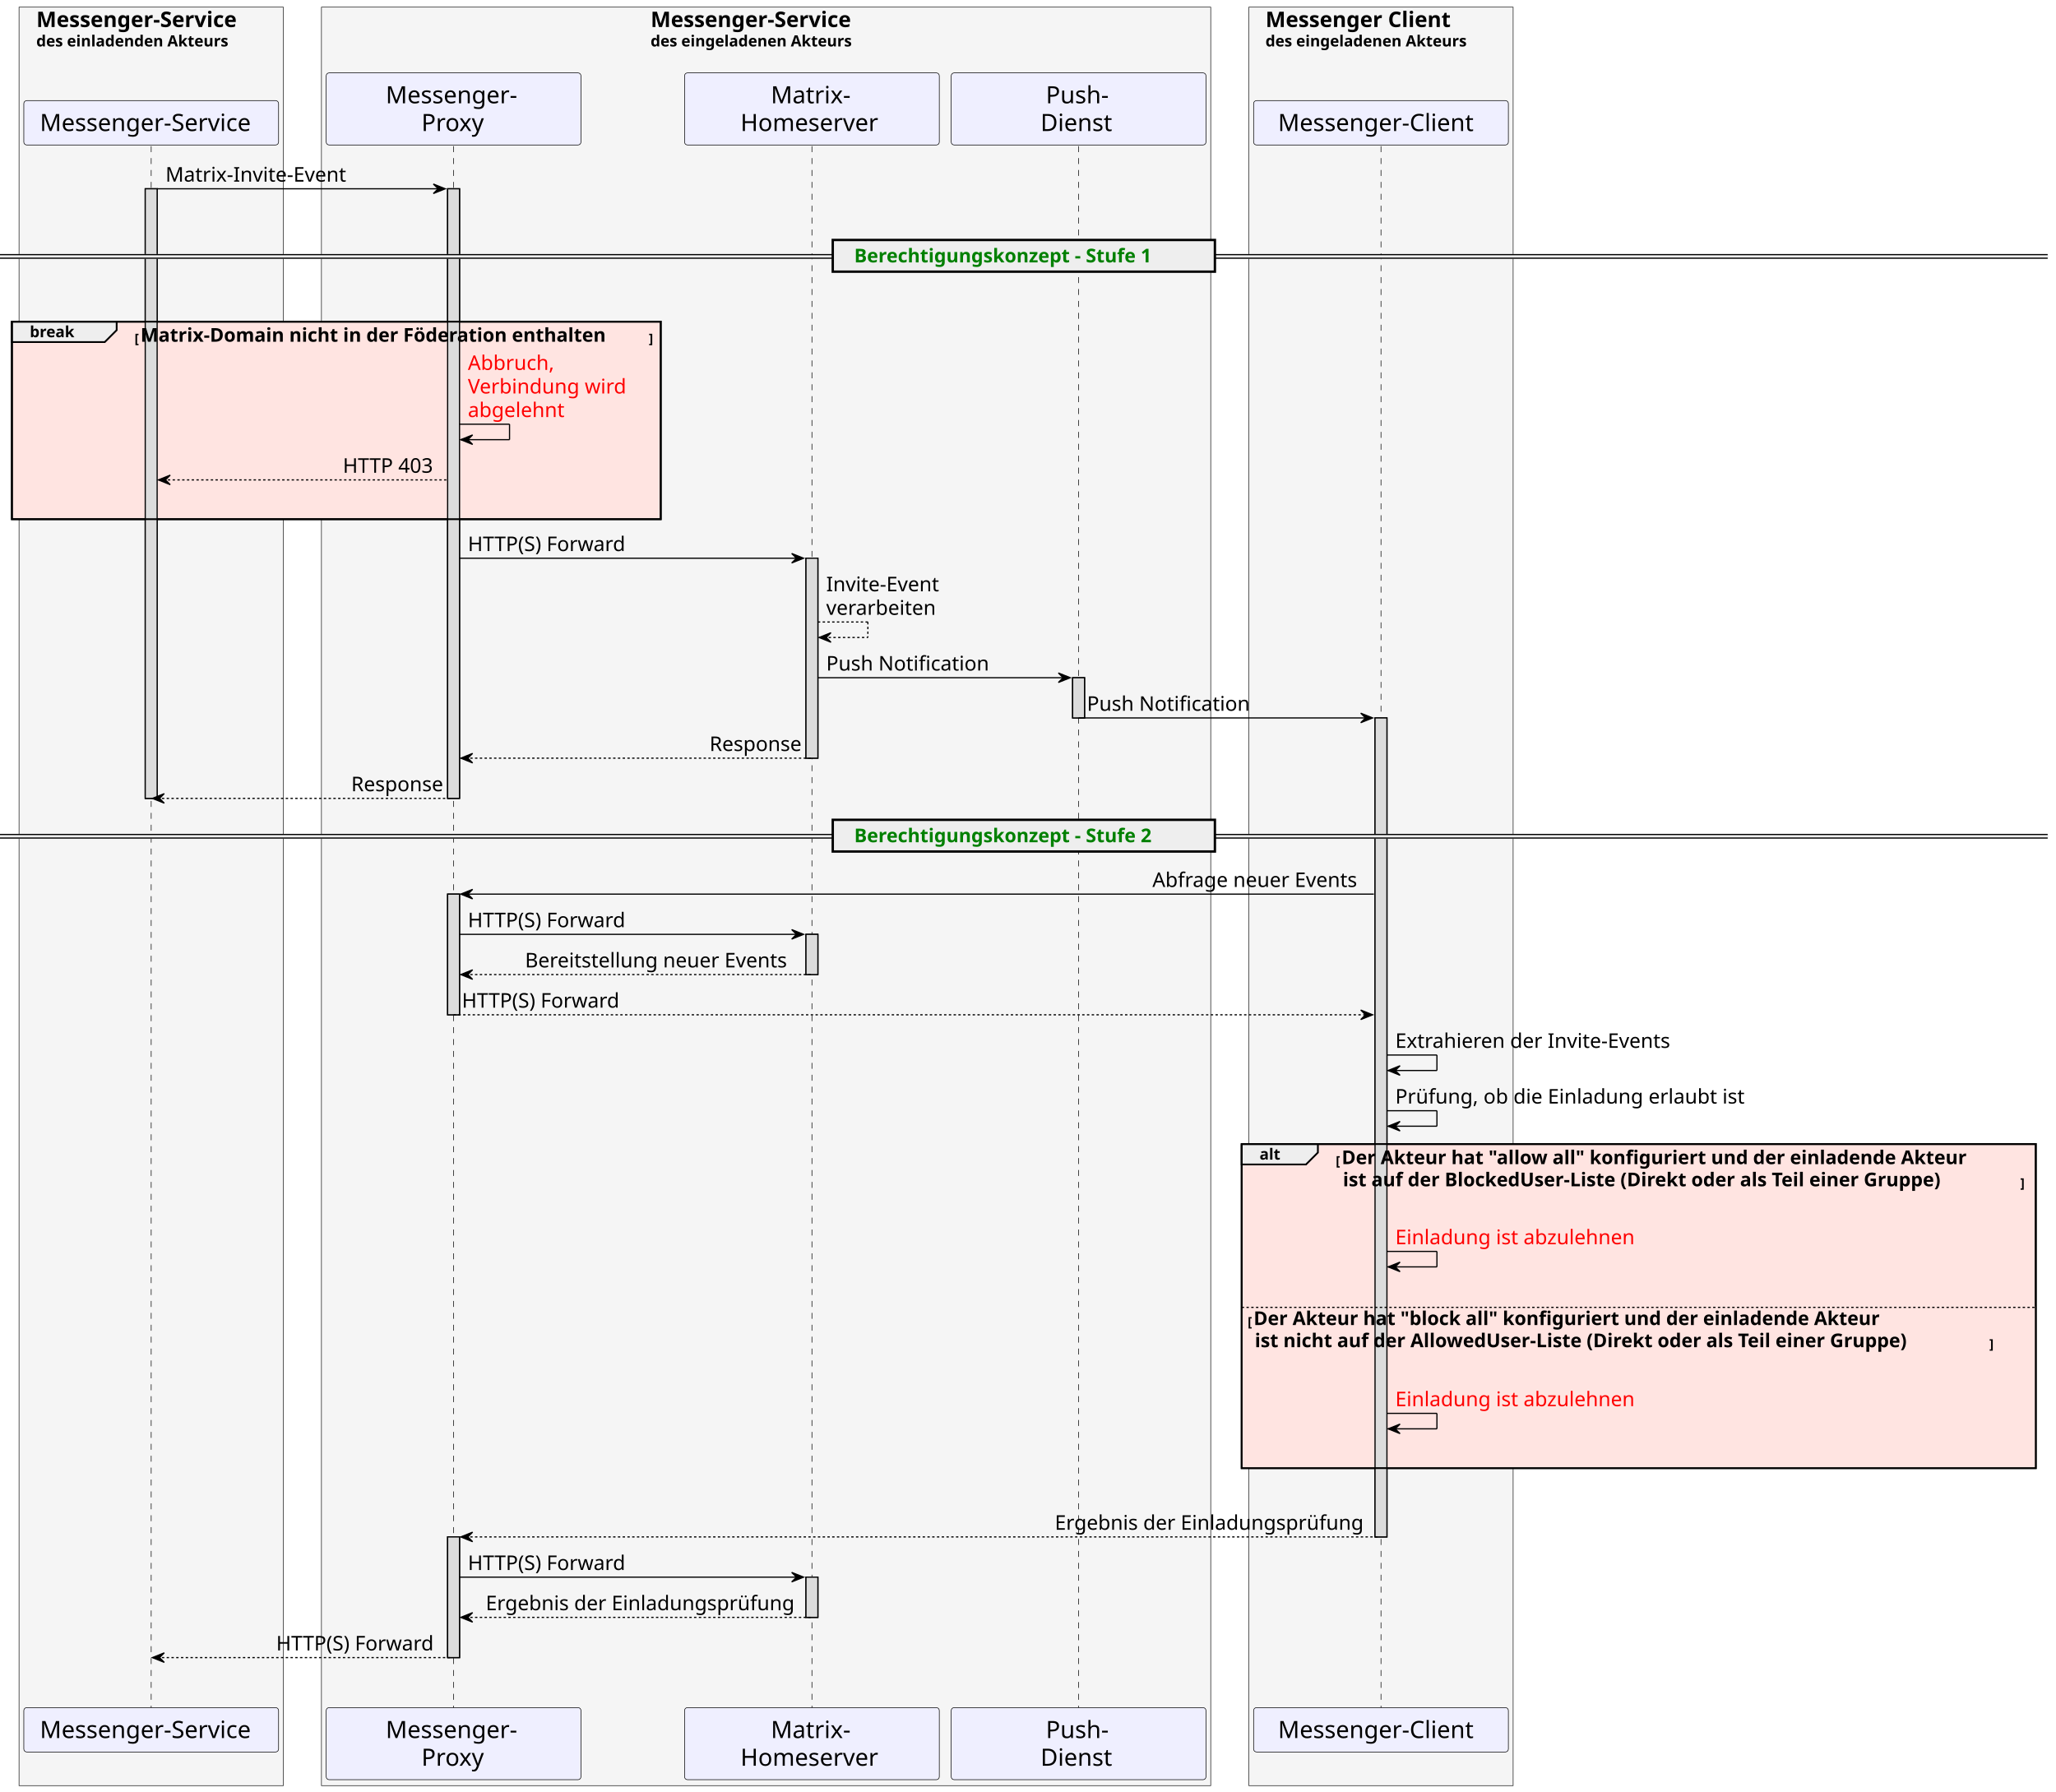
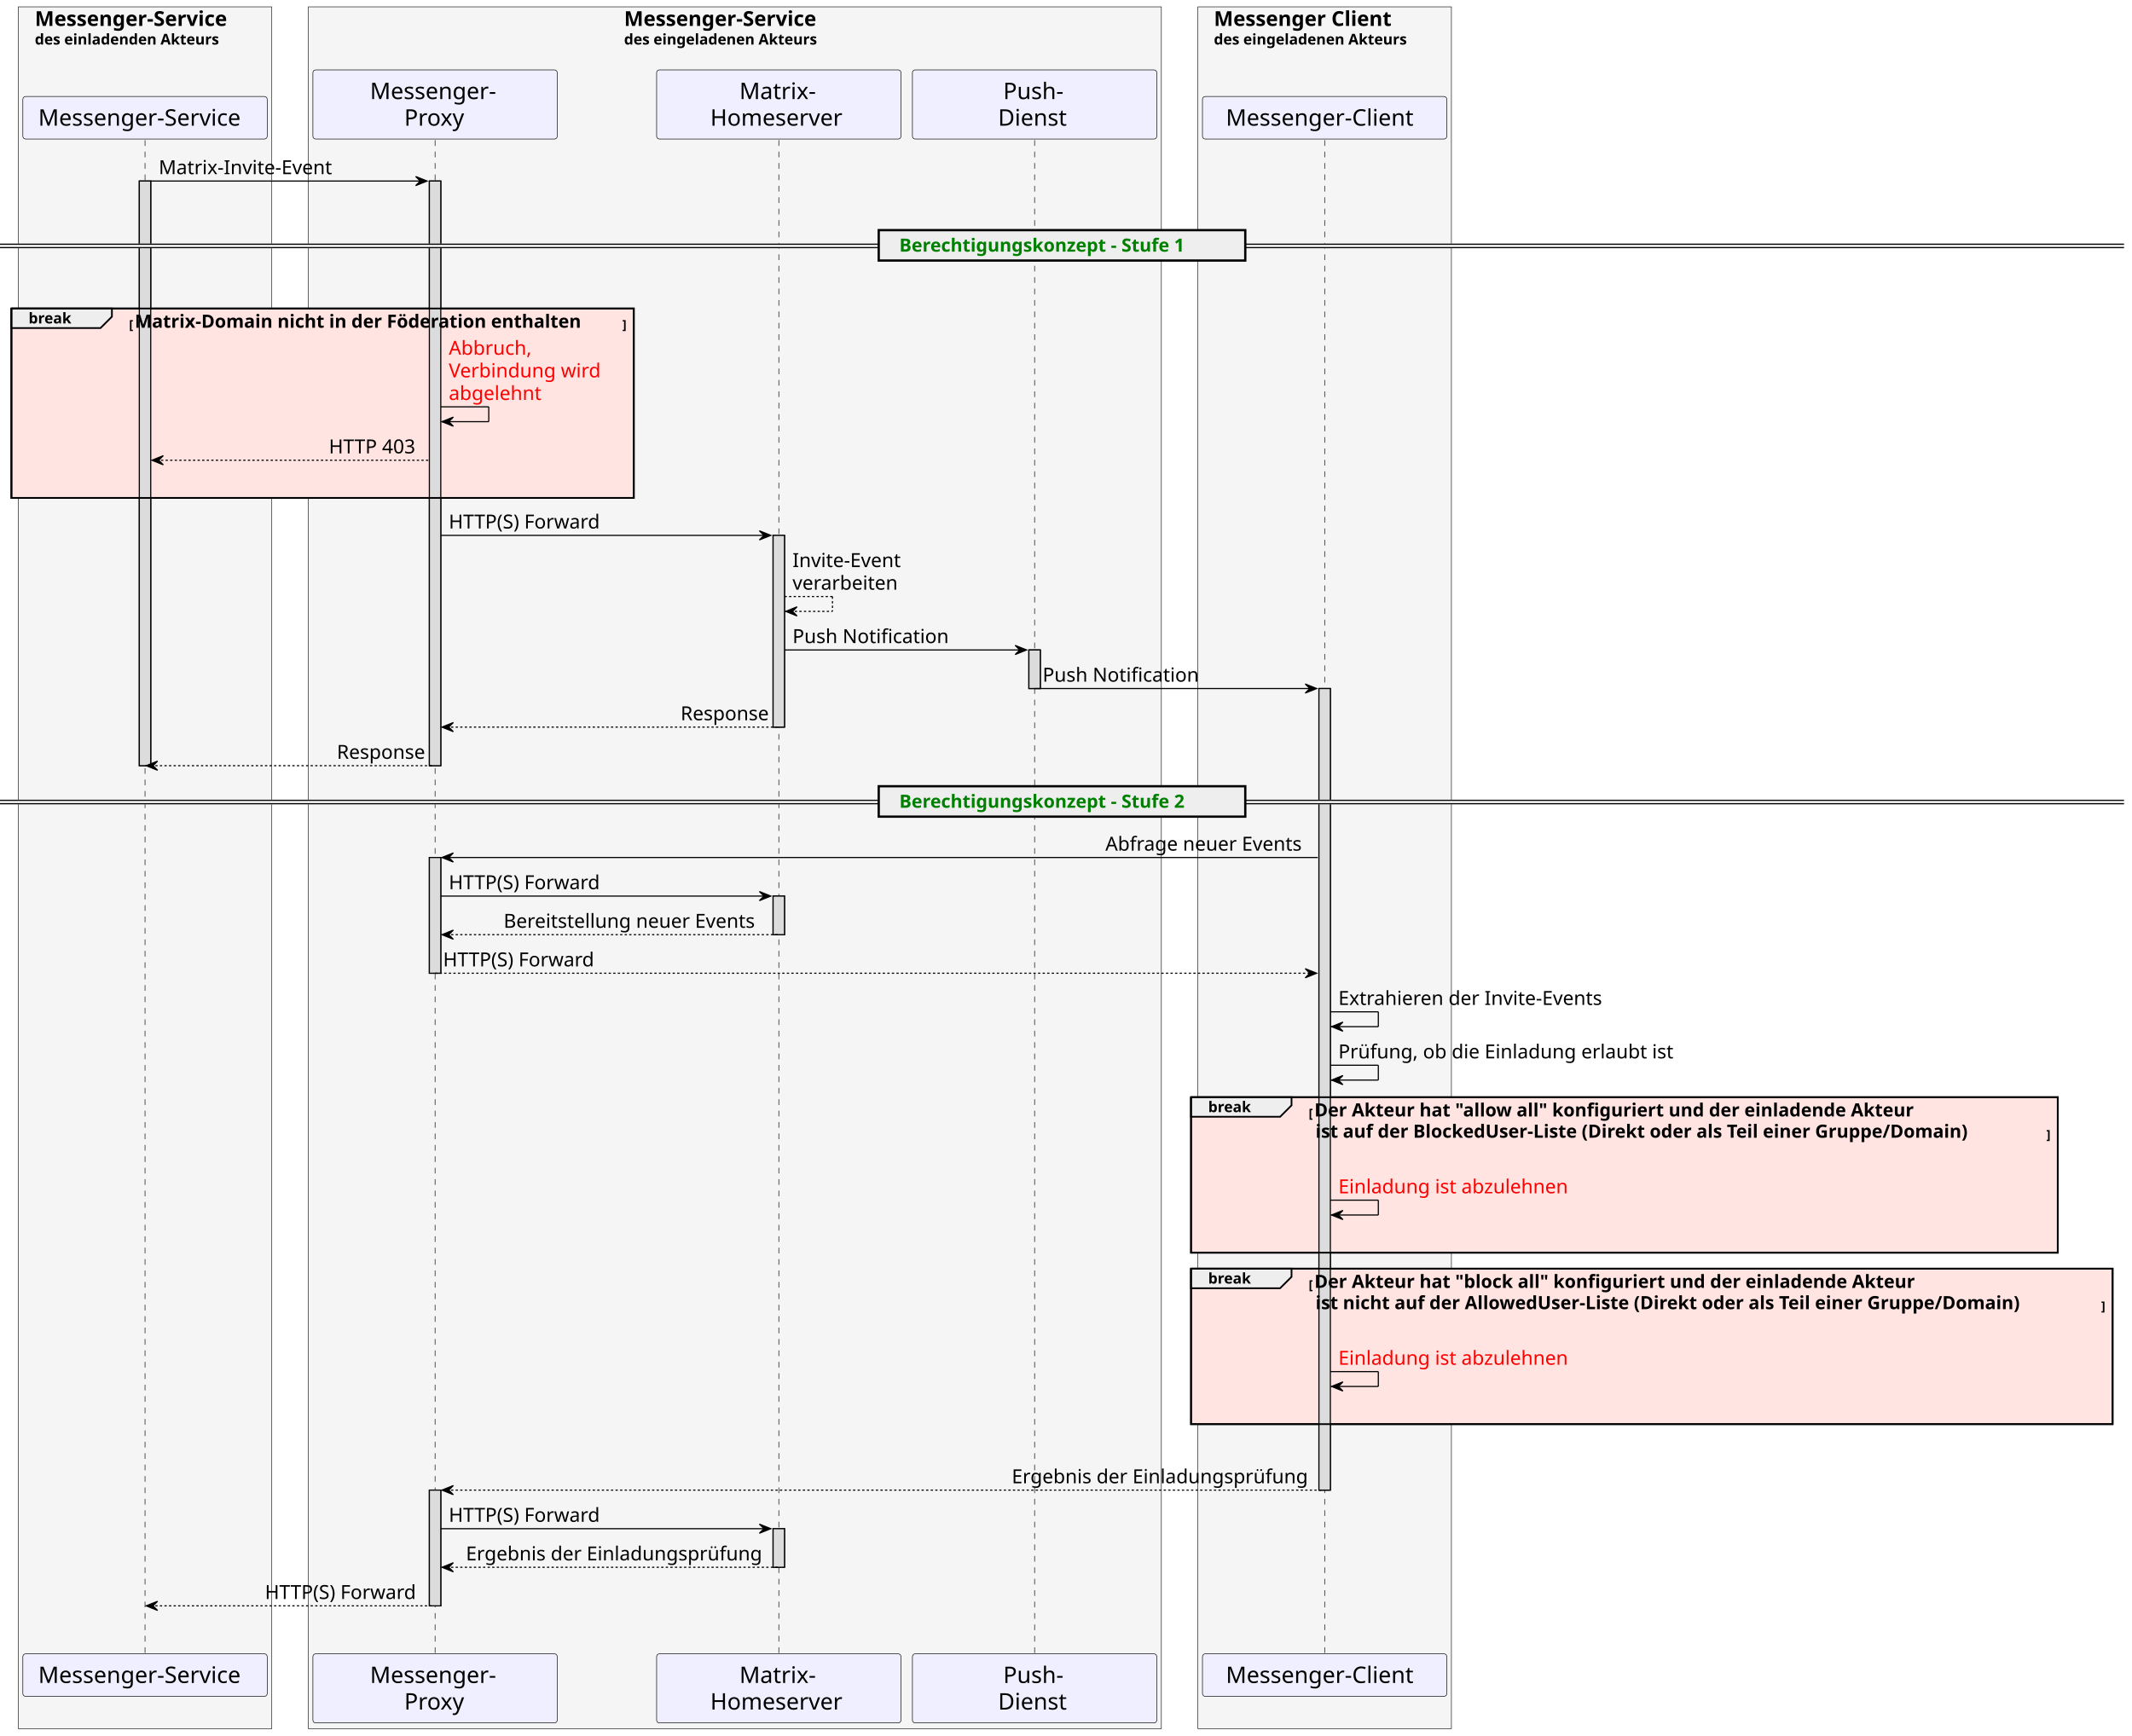
- <svg xmlns="http://www.w3.org/2000/svg" contentStyleType="text/css" height="1505px" preserveAspectRatio="none" style="width:1727px;height:1505px;background:#FFFFFF;" version="1.1" viewBox="0 0 1727 1505" width="1727px" zoomAndPan="magnify">
+ <svg xmlns="http://www.w3.org/2000/svg" contentStyleType="text/css" height="1520px" preserveAspectRatio="none" style="width:1867px;height:1520px;background:#FFFFFF;" version="1.1" viewBox="0 0 1867 1520" width="1867px" zoomAndPan="magnify">
  <defs />
  <g>
-     <rect fill="#F5F5F5" height="1493.922" style="stroke:#181818;stroke-width:0.5;" width="222" x="16" y="6" />
+     <rect fill="#F5F5F5" height="1508.055" style="stroke:#181818;stroke-width:0.5;" width="222" x="16" y="6" />
    <text fill="#000000" font-family="sans-serif" font-size="18" font-weight="bold" lengthAdjust="spacing" textLength="193" x="30.5" y="22.708">Messenger-Service</text>
    <text fill="#000000" font-family="sans-serif" font-size="13" font-weight="bold" lengthAdjust="spacing" textLength="185" x="30.5" y="39.02">des einladenden Akteurs</text>
    <text fill="#000000" font-family="sans-serif" font-size="13" font-weight="bold" lengthAdjust="spacing" textLength="5" x="30.5" y="54.153"> </text>
-     <rect fill="#F5F5F5" height="1493.922" style="stroke:#181818;stroke-width:0.5;" width="747" x="270" y="6" />
+     <rect fill="#F5F5F5" height="1508.055" style="stroke:#181818;stroke-width:0.5;" width="747" x="270" y="6" />
    <text fill="#000000" font-family="sans-serif" font-size="18" font-weight="bold" lengthAdjust="spacing" textLength="193" x="546.5" y="22.708">Messenger-Service</text>
    <text fill="#000000" font-family="sans-serif" font-size="13" font-weight="bold" lengthAdjust="spacing" textLength="194" x="546.5" y="39.02">des eingeladenen Akteurs</text>
    <text fill="#000000" font-family="sans-serif" font-size="13" font-weight="bold" lengthAdjust="spacing" textLength="5" x="546.5" y="54.153"> </text>
-     <rect fill="#F5F5F5" height="1493.922" style="stroke:#181818;stroke-width:0.5;" width="222" x="1049" y="6" />
+     <rect fill="#F5F5F5" height="1508.055" style="stroke:#181818;stroke-width:0.5;" width="222" x="1049" y="6" />
    <text fill="#000000" font-family="sans-serif" font-size="18" font-weight="bold" lengthAdjust="spacing" textLength="176" x="1063" y="22.708">Messenger Client</text>
    <text fill="#000000" font-family="sans-serif" font-size="13" font-weight="bold" lengthAdjust="spacing" textLength="194" x="1063" y="39.02">des eingeladenen Akteurs</text>
    <text fill="#000000" font-family="sans-serif" font-size="13" font-weight="bold" lengthAdjust="spacing" textLength="5" x="1063" y="54.153"> </text>
    <rect fill="#DCDCDC" height="512.062" style="stroke:#000000;stroke-width:1.0;" width="10" x="122" y="158.57" />
    <rect fill="#DCDCDC" height="512.062" style="stroke:#000000;stroke-width:1.0;" width="10" x="376" y="158.57" />
    <rect fill="#DCDCDC" height="101.367" style="stroke:#000000;stroke-width:1.0;" width="10" x="376" y="751.047" />
-     <rect fill="#DCDCDC" height="101.367" style="stroke:#000000;stroke-width:1.0;" width="10" x="376" y="1290.992" />
+     <rect fill="#DCDCDC" height="101.367" style="stroke:#000000;stroke-width:1.0;" width="10" x="376" y="1305.125" />
    <rect fill="#DCDCDC" height="167.945" style="stroke:#000000;stroke-width:1.0;" width="10" x="677" y="468.898" />
    <rect fill="#DCDCDC" height="33.789" style="stroke:#000000;stroke-width:1.0;" width="10" x="677" y="784.836" />
-     <rect fill="#DCDCDC" height="33.789" style="stroke:#000000;stroke-width:1.0;" width="10" x="677" y="1324.781" />
+     <rect fill="#DCDCDC" height="33.789" style="stroke:#000000;stroke-width:1.0;" width="10" x="677" y="1338.914" />
    <rect fill="#DCDCDC" height="33.789" style="stroke:#000000;stroke-width:1.0;" width="10" x="901" y="569.266" />
-     <rect fill="#DCDCDC" height="687.938" style="stroke:#000000;stroke-width:1.0;" width="10" x="1155" y="603.055" />
+     <rect fill="#DCDCDC" height="702.07" style="stroke:#000000;stroke-width:1.0;" width="10" x="1155" y="603.055" />
    <rect fill="#FFE4E1" height="165.914" style="stroke:#000000;stroke-width:1.5;" width="545" x="10" y="270.195" />
-     <rect fill="#FFE4E1" height="272.211" style="stroke:#000000;stroke-width:1.5;" width="667" x="1043" y="960.992" />
-     <rect fill="#FFE4E1" height="136.039" style="stroke:none;stroke-width:1.0;" width="667" x="1043" y="1097.164" />
-     <line style="stroke:#000000;stroke-width:0.5;stroke-dasharray:5.0,5.0;" x1="127" x2="127" y1="122.781" y2="1435.359" />
-     <line style="stroke:#000000;stroke-width:0.5;stroke-dasharray:5.0,5.0;" x1="381" x2="381" y1="122.781" y2="1435.359" />
-     <line style="stroke:#000000;stroke-width:0.5;stroke-dasharray:5.0,5.0;" x1="682" x2="682" y1="122.781" y2="1435.359" />
-     <line style="stroke:#000000;stroke-width:0.5;stroke-dasharray:5.0,5.0;" x1="906" x2="906" y1="122.781" y2="1435.359" />
-     <line style="stroke:#000000;stroke-width:0.5;stroke-dasharray:5.0,5.0;" x1="1160" x2="1160" y1="122.781" y2="1435.359" />
+     <rect fill="#FFE4E1" height="136.172" style="stroke:#000000;stroke-width:1.5;" width="759" x="1043" y="960.992" />
+     <rect fill="#FFE4E1" height="136.172" style="stroke:#000000;stroke-width:1.5;" width="807" x="1043" y="1111.164" />
+     <line style="stroke:#000000;stroke-width:0.5;stroke-dasharray:5.0,5.0;" x1="127" x2="127" y1="122.781" y2="1449.492" />
+     <line style="stroke:#000000;stroke-width:0.5;stroke-dasharray:5.0,5.0;" x1="381" x2="381" y1="122.781" y2="1449.492" />
+     <line style="stroke:#000000;stroke-width:0.5;stroke-dasharray:5.0,5.0;" x1="682" x2="682" y1="122.781" y2="1449.492" />
+     <line style="stroke:#000000;stroke-width:0.5;stroke-dasharray:5.0,5.0;" x1="906" x2="906" y1="122.781" y2="1449.492" />
+     <line style="stroke:#000000;stroke-width:0.5;stroke-dasharray:5.0,5.0;" x1="1160" x2="1160" y1="122.781" y2="1449.492" />
    <rect fill="#EFEFFF" height="37.281" rx="2.5" ry="2.5" style="stroke:#000000;stroke-width:0.5;" width="214" x="20" y="84.5" />
    <text fill="#000000" font-family="sans-serif" font-size="20" lengthAdjust="spacing" textLength="187" x="33.5" y="110.064">Messenger-Service</text>
-     <rect fill="#EFEFFF" height="37.281" rx="2.5" ry="2.5" style="stroke:#000000;stroke-width:0.5;" width="214" x="20" y="1434.359" />
-     <text fill="#000000" font-family="sans-serif" font-size="20" lengthAdjust="spacing" textLength="187" x="33.5" y="1459.924">Messenger-Service</text>
+     <rect fill="#EFEFFF" height="37.281" rx="2.5" ry="2.5" style="stroke:#000000;stroke-width:0.5;" width="214" x="20" y="1448.492" />
+     <text fill="#000000" font-family="sans-serif" font-size="20" lengthAdjust="spacing" textLength="187" x="33.5" y="1474.057">Messenger-Service</text>
    <rect fill="#EFEFFF" height="60.562" rx="2.5" ry="2.5" style="stroke:#000000;stroke-width:0.5;" width="214" x="274" y="61.219" />
    <text fill="#000000" font-family="sans-serif" font-size="20" lengthAdjust="spacing" textLength="114" x="324" y="86.783">Messenger-</text>
    <text fill="#000000" font-family="sans-serif" font-size="20" lengthAdjust="spacing" textLength="54" x="354" y="110.064">Proxy</text>
-     <rect fill="#EFEFFF" height="60.562" rx="2.5" ry="2.5" style="stroke:#000000;stroke-width:0.5;" width="214" x="274" y="1434.359" />
-     <text fill="#000000" font-family="sans-serif" font-size="20" lengthAdjust="spacing" textLength="114" x="324" y="1459.924">Messenger-</text>
-     <text fill="#000000" font-family="sans-serif" font-size="20" lengthAdjust="spacing" textLength="54" x="354" y="1483.205">Proxy</text>
+     <rect fill="#EFEFFF" height="60.562" rx="2.5" ry="2.5" style="stroke:#000000;stroke-width:0.5;" width="214" x="274" y="1448.492" />
+     <text fill="#000000" font-family="sans-serif" font-size="20" lengthAdjust="spacing" textLength="114" x="324" y="1474.057">Messenger-</text>
+     <text fill="#000000" font-family="sans-serif" font-size="20" lengthAdjust="spacing" textLength="54" x="354" y="1497.338">Proxy</text>
    <rect fill="#EFEFFF" height="60.562" rx="2.5" ry="2.5" style="stroke:#000000;stroke-width:0.5;" width="214" x="575" y="61.219" />
    <text fill="#000000" font-family="sans-serif" font-size="20" lengthAdjust="spacing" textLength="69" x="647.5" y="86.783">Matrix-</text>
    <text fill="#000000" font-family="sans-serif" font-size="20" lengthAdjust="spacing" textLength="120" x="622" y="110.064">Homeserver</text>
-     <rect fill="#EFEFFF" height="60.562" rx="2.5" ry="2.5" style="stroke:#000000;stroke-width:0.5;" width="214" x="575" y="1434.359" />
-     <text fill="#000000" font-family="sans-serif" font-size="20" lengthAdjust="spacing" textLength="69" x="647.5" y="1459.924">Matrix-</text>
-     <text fill="#000000" font-family="sans-serif" font-size="20" lengthAdjust="spacing" textLength="120" x="622" y="1483.205">Homeserver</text>
+     <rect fill="#EFEFFF" height="60.562" rx="2.5" ry="2.5" style="stroke:#000000;stroke-width:0.5;" width="214" x="575" y="1448.492" />
+     <text fill="#000000" font-family="sans-serif" font-size="20" lengthAdjust="spacing" textLength="69" x="647.5" y="1474.057">Matrix-</text>
+     <text fill="#000000" font-family="sans-serif" font-size="20" lengthAdjust="spacing" textLength="120" x="622" y="1497.338">Homeserver</text>
    <rect fill="#EFEFFF" height="60.562" rx="2.5" ry="2.5" style="stroke:#000000;stroke-width:0.5;" width="214" x="799" y="61.219" />
    <text fill="#000000" font-family="sans-serif" font-size="20" lengthAdjust="spacing" textLength="55" x="878.5" y="86.783">Push-</text>
    <text fill="#000000" font-family="sans-serif" font-size="20" lengthAdjust="spacing" textLength="64" x="874" y="110.064">Dienst</text>
-     <rect fill="#EFEFFF" height="60.562" rx="2.5" ry="2.5" style="stroke:#000000;stroke-width:0.5;" width="214" x="799" y="1434.359" />
-     <text fill="#000000" font-family="sans-serif" font-size="20" lengthAdjust="spacing" textLength="55" x="878.5" y="1459.924">Push-</text>
-     <text fill="#000000" font-family="sans-serif" font-size="20" lengthAdjust="spacing" textLength="64" x="874" y="1483.205">Dienst</text>
+     <rect fill="#EFEFFF" height="60.562" rx="2.5" ry="2.5" style="stroke:#000000;stroke-width:0.5;" width="214" x="799" y="1448.492" />
+     <text fill="#000000" font-family="sans-serif" font-size="20" lengthAdjust="spacing" textLength="55" x="878.5" y="1474.057">Push-</text>
+     <text fill="#000000" font-family="sans-serif" font-size="20" lengthAdjust="spacing" textLength="64" x="874" y="1497.338">Dienst</text>
    <rect fill="#EFEFFF" height="37.281" rx="2.5" ry="2.5" style="stroke:#000000;stroke-width:0.5;" width="214" x="1053" y="84.5" />
    <text fill="#000000" font-family="sans-serif" font-size="20" lengthAdjust="spacing" textLength="173" x="1073.5" y="110.064">Messenger-Client</text>
-     <rect fill="#EFEFFF" height="37.281" rx="2.5" ry="2.5" style="stroke:#000000;stroke-width:0.5;" width="214" x="1053" y="1434.359" />
-     <text fill="#000000" font-family="sans-serif" font-size="20" lengthAdjust="spacing" textLength="173" x="1073.5" y="1459.924">Messenger-Client</text>
+     <rect fill="#EFEFFF" height="37.281" rx="2.5" ry="2.5" style="stroke:#000000;stroke-width:0.5;" width="214" x="1053" y="1448.492" />
+     <text fill="#000000" font-family="sans-serif" font-size="20" lengthAdjust="spacing" textLength="173" x="1073.5" y="1474.057">Messenger-Client</text>
    <rect fill="#DCDCDC" height="512.062" style="stroke:#000000;stroke-width:1.0;" width="10" x="122" y="158.57" />
    <rect fill="#DCDCDC" height="512.062" style="stroke:#000000;stroke-width:1.0;" width="10" x="376" y="158.57" />
    <rect fill="#DCDCDC" height="101.367" style="stroke:#000000;stroke-width:1.0;" width="10" x="376" y="751.047" />
-     <rect fill="#DCDCDC" height="101.367" style="stroke:#000000;stroke-width:1.0;" width="10" x="376" y="1290.992" />
+     <rect fill="#DCDCDC" height="101.367" style="stroke:#000000;stroke-width:1.0;" width="10" x="376" y="1305.125" />
    <rect fill="#DCDCDC" height="167.945" style="stroke:#000000;stroke-width:1.0;" width="10" x="677" y="468.898" />
    <rect fill="#DCDCDC" height="33.789" style="stroke:#000000;stroke-width:1.0;" width="10" x="677" y="784.836" />
-     <rect fill="#DCDCDC" height="33.789" style="stroke:#000000;stroke-width:1.0;" width="10" x="677" y="1324.781" />
+     <rect fill="#DCDCDC" height="33.789" style="stroke:#000000;stroke-width:1.0;" width="10" x="677" y="1338.914" />
    <rect fill="#DCDCDC" height="33.789" style="stroke:#000000;stroke-width:1.0;" width="10" x="901" y="569.266" />
-     <rect fill="#DCDCDC" height="687.938" style="stroke:#000000;stroke-width:1.0;" width="10" x="1155" y="603.055" />
+     <rect fill="#DCDCDC" height="702.07" style="stroke:#000000;stroke-width:1.0;" width="10" x="1155" y="603.055" />
    <polygon fill="#000000" points="364,154.57,374,158.57,364,162.57,368,158.57" style="stroke:#000000;stroke-width:1.0;" />
    <line style="stroke:#000000;stroke-width:1.0;" x1="132" x2="370" y1="158.57" y2="158.57" />
    <text fill="#000000" font-family="sans-serif" font-size="17" lengthAdjust="spacing" textLength="164" x="139" y="152.561">Matrix-Invite-Event</text>
-     <rect fill="#EEEEEE" height="3" style="stroke:#EEEEEE;stroke-width:1.0;" width="1720" x="0" y="213.883" />
-     <line style="stroke:#000000;stroke-width:1.0;" x1="0" x2="1720" y1="213.883" y2="213.883" />
-     <line style="stroke:#000000;stroke-width:1.0;" x1="0" x2="1720" y1="216.883" y2="216.883" />
-     <rect fill="#EEEEEE" height="26.625" style="stroke:#000000;stroke-width:2.0;" width="321" x="699.5" y="201.57" />
-     <text fill="#008000" font-family="sans-serif" font-size="16" font-weight="bold" lengthAdjust="spacing" textLength="285" x="717.5" y="220.422">Berechtigungskonzept - Stufe 1</text>
-     <text fill="#000000" font-family="sans-serif" font-size="13" font-weight="bold" lengthAdjust="spacing" textLength="10" x="1002.5" y="221.129">  </text>
+     <rect fill="#EEEEEE" height="3" style="stroke:#EEEEEE;stroke-width:1.0;" width="1860" x="0" y="213.883" />
+     <line style="stroke:#000000;stroke-width:1.0;" x1="0" x2="1860" y1="213.883" y2="213.883" />
+     <line style="stroke:#000000;stroke-width:1.0;" x1="0" x2="1860" y1="216.883" y2="216.883" />
+     <rect fill="#EEEEEE" height="26.625" style="stroke:#000000;stroke-width:2.0;" width="321" x="769.5" y="201.57" />
+     <text fill="#008000" font-family="sans-serif" font-size="16" font-weight="bold" lengthAdjust="spacing" textLength="285" x="787.5" y="220.422">Berechtigungskonzept - Stufe 1</text>
+     <text fill="#000000" font-family="sans-serif" font-size="13" font-weight="bold" lengthAdjust="spacing" textLength="10" x="1072.5" y="221.129">  </text>
    <path d="M10,270.195 L98,270.195 L98,277.328 L88,287.328 L10,287.328 L10,270.195 " fill="#EEEEEE" style="stroke:#000000;stroke-width:1.5;" />
    <rect fill="none" height="165.914" style="stroke:#000000;stroke-width:1.5;" width="545" x="10" y="270.195" />
    <text fill="#000000" font-family="sans-serif" font-size="13" font-weight="bold" lengthAdjust="spacing" textLength="43" x="25" y="283.262">break</text>
    <text fill="#000000" font-family="sans-serif" font-size="11" font-weight="bold" lengthAdjust="spacing" textLength="5" x="113" y="288.226">[</text>
    <text fill="#000000" font-family="sans-serif" font-size="16" font-weight="bold" lengthAdjust="spacing" textLength="427" x="118" y="287.047">Matrix-Domain nicht in der Föderation enthalten</text>
    <text fill="#000000" font-family="sans-serif" font-size="11" font-weight="bold" lengthAdjust="spacing" textLength="5" x="545" y="288.226">]</text>
    <line style="stroke:#000000;stroke-width:1.0;" x1="386" x2="428" y1="356.32" y2="356.32" />
    <line style="stroke:#000000;stroke-width:1.0;" x1="428" x2="428" y1="356.32" y2="369.32" />
    <line style="stroke:#000000;stroke-width:1.0;" x1="387" x2="428" y1="369.32" y2="369.32" />
    <polygon fill="#000000" points="397,365.32,387,369.32,397,373.32,393,369.32" style="stroke:#000000;stroke-width:1.0;" />
    <text fill="#FF0000" font-family="sans-serif" font-size="17" lengthAdjust="spacing" textLength="73" x="393" y="310.733">Abbruch,</text>
    <text fill="#FF0000" font-family="sans-serif" font-size="17" lengthAdjust="spacing" textLength="138" x="393" y="330.522">Verbindung wird</text>
    <text fill="#FF0000" font-family="sans-serif" font-size="17" lengthAdjust="spacing" textLength="84" x="393" y="350.311">abgelehnt</text>
    <polygon fill="#000000" points="143,399.109,133,403.109,143,407.109,139,403.109" style="stroke:#000000;stroke-width:1.0;" />
    <line style="stroke:#000000;stroke-width:1.0;stroke-dasharray:2.0,2.0;" x1="137" x2="375" y1="403.109" y2="403.109" />
    <text fill="#000000" font-family="sans-serif" font-size="17" lengthAdjust="spacing" textLength="81" x="288" y="397.1">HTTP 403</text>
    <polygon fill="#000000" points="665,464.898,675,468.898,665,472.898,669,468.898" style="stroke:#000000;stroke-width:1.0;" />
    <line style="stroke:#000000;stroke-width:1.0;" x1="386" x2="671" y1="468.898" y2="468.898" />
    <text fill="#000000" font-family="sans-serif" font-size="17" lengthAdjust="spacing" textLength="142" x="393" y="462.889">HTTP(S) Forward</text>
    <line style="stroke:#000000;stroke-width:1.0;stroke-dasharray:2.0,2.0;" x1="687" x2="729" y1="522.477" y2="522.477" />
    <line style="stroke:#000000;stroke-width:1.0;stroke-dasharray:2.0,2.0;" x1="729" x2="729" y1="522.477" y2="535.477" />
    <line style="stroke:#000000;stroke-width:1.0;stroke-dasharray:2.0,2.0;" x1="688" x2="729" y1="535.477" y2="535.477" />
    <polygon fill="#000000" points="698,531.477,688,535.477,698,539.477,694,535.477" style="stroke:#000000;stroke-width:1.0;" />
    <text fill="#000000" font-family="sans-serif" font-size="17" lengthAdjust="spacing" textLength="104" x="694" y="496.678">Invite-Event</text>
    <text fill="#000000" font-family="sans-serif" font-size="17" lengthAdjust="spacing" textLength="97" x="694" y="516.467">verarbeiten</text>
    <polygon fill="#000000" points="889,565.266,899,569.266,889,573.266,893,569.266" style="stroke:#000000;stroke-width:1.0;" />
    <line style="stroke:#000000;stroke-width:1.0;" x1="687" x2="895" y1="569.266" y2="569.266" />
    <text fill="#000000" font-family="sans-serif" font-size="17" lengthAdjust="spacing" textLength="142" x="694" y="563.256">Push Notification</text>
    <polygon fill="#000000" points="1143,599.055,1153,603.055,1143,607.055,1147,603.055" style="stroke:#000000;stroke-width:1.0;" />
    <line style="stroke:#000000;stroke-width:1.0;" x1="906" x2="1149" y1="603.055" y2="603.055" />
    <text fill="#000000" font-family="sans-serif" font-size="17" lengthAdjust="spacing" textLength="142" x="913" y="597.045">Push Notification</text>
    <polygon fill="#000000" points="397,632.844,387,636.844,397,640.844,393,636.844" style="stroke:#000000;stroke-width:1.0;" />
    <line style="stroke:#000000;stroke-width:1.0;stroke-dasharray:2.0,2.0;" x1="391" x2="681" y1="636.844" y2="636.844" />
    <text fill="#000000" font-family="sans-serif" font-size="17" lengthAdjust="spacing" textLength="79" x="596" y="630.835">Response</text>
    <polygon fill="#000000" points="138,666.633,128,670.633,138,674.633,134,670.633" style="stroke:#000000;stroke-width:1.0;" />
    <line style="stroke:#000000;stroke-width:1.0;stroke-dasharray:2.0,2.0;" x1="132" x2="380" y1="670.633" y2="670.633" />
    <text fill="#000000" font-family="sans-serif" font-size="17" lengthAdjust="spacing" textLength="79" x="295" y="664.624">Response</text>
-     <rect fill="#EEEEEE" height="3" style="stroke:#EEEEEE;stroke-width:1.0;" width="1720" x="0" y="700.945" />
-     <line style="stroke:#000000;stroke-width:1.0;" x1="0" x2="1720" y1="700.945" y2="700.945" />
-     <line style="stroke:#000000;stroke-width:1.0;" x1="0" x2="1720" y1="703.945" y2="703.945" />
-     <rect fill="#EEEEEE" height="26.625" style="stroke:#000000;stroke-width:2.0;" width="321" x="699.5" y="688.633" />
-     <text fill="#008000" font-family="sans-serif" font-size="16" font-weight="bold" lengthAdjust="spacing" textLength="285" x="717.5" y="707.484">Berechtigungskonzept - Stufe 2</text>
-     <text fill="#000000" font-family="sans-serif" font-size="13" font-weight="bold" lengthAdjust="spacing" textLength="10" x="1002.5" y="708.192">  </text>
+     <rect fill="#EEEEEE" height="3" style="stroke:#EEEEEE;stroke-width:1.0;" width="1860" x="0" y="700.945" />
+     <line style="stroke:#000000;stroke-width:1.0;" x1="0" x2="1860" y1="700.945" y2="700.945" />
+     <line style="stroke:#000000;stroke-width:1.0;" x1="0" x2="1860" y1="703.945" y2="703.945" />
+     <rect fill="#EEEEEE" height="26.625" style="stroke:#000000;stroke-width:2.0;" width="321" x="769.5" y="688.633" />
+     <text fill="#008000" font-family="sans-serif" font-size="16" font-weight="bold" lengthAdjust="spacing" textLength="285" x="787.5" y="707.484">Berechtigungskonzept - Stufe 2</text>
+     <text fill="#000000" font-family="sans-serif" font-size="13" font-weight="bold" lengthAdjust="spacing" textLength="10" x="1072.5" y="708.192">  </text>
    <polygon fill="#000000" points="397,747.047,387,751.047,397,755.047,393,751.047" style="stroke:#000000;stroke-width:1.0;" />
    <line style="stroke:#000000;stroke-width:1.0;" x1="391" x2="1154" y1="751.047" y2="751.047" />
    <text fill="#000000" font-family="sans-serif" font-size="17" lengthAdjust="spacing" textLength="180" x="968" y="745.038">Abfrage neuer Events</text>
    <polygon fill="#000000" points="665,780.836,675,784.836,665,788.836,669,784.836" style="stroke:#000000;stroke-width:1.0;" />
    <line style="stroke:#000000;stroke-width:1.0;" x1="386" x2="671" y1="784.836" y2="784.836" />
    <text fill="#000000" font-family="sans-serif" font-size="17" lengthAdjust="spacing" textLength="142" x="393" y="778.827">HTTP(S) Forward</text>
    <polygon fill="#000000" points="397,814.625,387,818.625,397,822.625,393,818.625" style="stroke:#000000;stroke-width:1.0;" />
    <line style="stroke:#000000;stroke-width:1.0;stroke-dasharray:2.0,2.0;" x1="391" x2="681" y1="818.625" y2="818.625" />
    <text fill="#000000" font-family="sans-serif" font-size="17" lengthAdjust="spacing" textLength="234" x="441" y="812.616">Bereitstellung neuer Events</text>
    <polygon fill="#000000" points="1143,848.414,1153,852.414,1143,856.414,1147,852.414" style="stroke:#000000;stroke-width:1.0;" />
    <line style="stroke:#000000;stroke-width:1.0;stroke-dasharray:2.0,2.0;" x1="381" x2="1149" y1="852.414" y2="852.414" />
    <text fill="#000000" font-family="sans-serif" font-size="17" lengthAdjust="spacing" textLength="142" x="388" y="846.405">HTTP(S) Forward</text>
    <line style="stroke:#000000;stroke-width:1.0;" x1="1165" x2="1207" y1="886.203" y2="886.203" />
    <line style="stroke:#000000;stroke-width:1.0;" x1="1207" x2="1207" y1="886.203" y2="899.203" />
    <line style="stroke:#000000;stroke-width:1.0;" x1="1166" x2="1207" y1="899.203" y2="899.203" />
    <polygon fill="#000000" points="1176,895.203,1166,899.203,1176,903.203,1172,899.203" style="stroke:#000000;stroke-width:1.0;" />
    <text fill="#000000" font-family="sans-serif" font-size="17" lengthAdjust="spacing" textLength="248" x="1172" y="880.194">Extrahieren der Invite-Events</text>
    <line style="stroke:#000000;stroke-width:1.0;" x1="1165" x2="1207" y1="932.992" y2="932.992" />
    <line style="stroke:#000000;stroke-width:1.0;" x1="1207" x2="1207" y1="932.992" y2="945.992" />
    <line style="stroke:#000000;stroke-width:1.0;" x1="1166" x2="1207" y1="945.992" y2="945.992" />
    <polygon fill="#000000" points="1176,941.992,1166,945.992,1176,949.992,1172,945.992" style="stroke:#000000;stroke-width:1.0;" />
    <text fill="#000000" font-family="sans-serif" font-size="17" lengthAdjust="spacing" textLength="305" x="1172" y="926.983">Prüfung, ob die Einladung erlaubt ist</text>
-     <path d="M1043,960.992 L1107,960.992 L1107,968.125 L1097,978.125 L1043,978.125 L1043,960.992 " fill="#EEEEEE" style="stroke:#000000;stroke-width:1.5;" />
-     <rect fill="none" height="272.211" style="stroke:#000000;stroke-width:1.5;" width="667" x="1043" y="960.992" />
-     <text fill="#000000" font-family="sans-serif" font-size="13" font-weight="bold" lengthAdjust="spacing" textLength="19" x="1058" y="974.059">alt</text>
-     <text fill="#000000" font-family="sans-serif" font-size="11" font-weight="bold" lengthAdjust="spacing" textLength="5" x="1122" y="979.023">[</text>
-     <text fill="#000000" font-family="sans-serif" font-size="16" font-weight="bold" lengthAdjust="spacing" textLength="578" x="1127" y="977.844">Der Akteur hat "allow all" konfiguriert und der einladende Akteur</text>
-     <text fill="#000000" font-family="sans-serif" font-size="16" font-weight="bold" lengthAdjust="spacing" textLength="569" x="1128" y="996.469">ist auf der BlockedUser-Liste (Direkt oder als Teil einer Gruppe)</text>
-     <text fill="#000000" font-family="sans-serif" font-size="11" font-weight="bold" lengthAdjust="spacing" textLength="5" x="1697" y="997.648">]</text>
+     <path d="M1043,960.992 L1131,960.992 L1131,968.125 L1121,978.125 L1043,978.125 L1043,960.992 " fill="#EEEEEE" style="stroke:#000000;stroke-width:1.5;" />
+     <rect fill="none" height="136.172" style="stroke:#000000;stroke-width:1.5;" width="759" x="1043" y="960.992" />
+     <text fill="#000000" font-family="sans-serif" font-size="13" font-weight="bold" lengthAdjust="spacing" textLength="43" x="1058" y="974.059">break</text>
+     <text fill="#000000" font-family="sans-serif" font-size="11" font-weight="bold" lengthAdjust="spacing" textLength="5" x="1146" y="979.023">[</text>
+     <text fill="#000000" font-family="sans-serif" font-size="16" font-weight="bold" lengthAdjust="spacing" textLength="578" x="1151" y="977.844">Der Akteur hat "allow all" konfiguriert und der einladende Akteur</text>
+     <text fill="#000000" font-family="sans-serif" font-size="16" font-weight="bold" lengthAdjust="spacing" textLength="640" x="1152" y="996.469">ist auf der BlockedUser-Liste (Direkt oder als Teil einer Gruppe/Domain)</text>
+     <text fill="#000000" font-family="sans-serif" font-size="11" font-weight="bold" lengthAdjust="spacing" textLength="5" x="1792" y="997.648">]</text>
    <line style="stroke:#000000;stroke-width:1.0;" x1="1165" x2="1207" y1="1051.164" y2="1051.164" />
    <line style="stroke:#000000;stroke-width:1.0;" x1="1207" x2="1207" y1="1051.164" y2="1064.164" />
    <line style="stroke:#000000;stroke-width:1.0;" x1="1166" x2="1207" y1="1064.164" y2="1064.164" />
    <polygon fill="#000000" points="1176,1060.164,1166,1064.164,1176,1068.164,1172,1064.164" style="stroke:#000000;stroke-width:1.0;" />
    <text fill="#FF0000" font-family="sans-serif" font-size="17" lengthAdjust="spacing" textLength="211" x="1172" y="1045.155">Einladung ist abzulehnen</text>
-     <line style="stroke:#000000;stroke-width:1.0;stroke-dasharray:2.0,2.0;" x1="1043" x2="1710" y1="1098.164" y2="1098.164" />
-     <text fill="#000000" font-family="sans-serif" font-size="11" font-weight="bold" lengthAdjust="spacing" textLength="5" x="1048" y="1114.195">[</text>
-     <text fill="#000000" font-family="sans-serif" font-size="16" font-weight="bold" lengthAdjust="spacing" textLength="581" x="1053" y="1113.016">Der Akteur hat "block all" konfiguriert und der einladende Akteur</text>
-     <text fill="#000000" font-family="sans-serif" font-size="16" font-weight="bold" lengthAdjust="spacing" textLength="617" x="1054" y="1131.641">ist nicht auf der AllowedUser-Liste (Direkt oder als Teil einer Gruppe)</text>
-     <text fill="#000000" font-family="sans-serif" font-size="11" font-weight="bold" lengthAdjust="spacing" textLength="5" x="1671" y="1132.82">]</text>
-     <line style="stroke:#000000;stroke-width:1.0;" x1="1165" x2="1207" y1="1187.203" y2="1187.203" />
-     <line style="stroke:#000000;stroke-width:1.0;" x1="1207" x2="1207" y1="1187.203" y2="1200.203" />
-     <line style="stroke:#000000;stroke-width:1.0;" x1="1166" x2="1207" y1="1200.203" y2="1200.203" />
-     <polygon fill="#000000" points="1176,1196.203,1166,1200.203,1176,1204.203,1172,1200.203" style="stroke:#000000;stroke-width:1.0;" />
-     <text fill="#FF0000" font-family="sans-serif" font-size="17" lengthAdjust="spacing" textLength="211" x="1172" y="1181.194">Einladung ist abzulehnen</text>
-     <polygon fill="#000000" points="397,1286.992,387,1290.992,397,1294.992,393,1290.992" style="stroke:#000000;stroke-width:1.0;" />
-     <line style="stroke:#000000;stroke-width:1.0;stroke-dasharray:2.0,2.0;" x1="391" x2="1159" y1="1290.992" y2="1290.992" />
-     <text fill="#000000" font-family="sans-serif" font-size="17" lengthAdjust="spacing" textLength="267" x="886" y="1284.983">Ergebnis der Einladungsprüfung</text>
-     <polygon fill="#000000" points="665,1320.781,675,1324.781,665,1328.781,669,1324.781" style="stroke:#000000;stroke-width:1.0;" />
-     <line style="stroke:#000000;stroke-width:1.0;" x1="386" x2="671" y1="1324.781" y2="1324.781" />
-     <text fill="#000000" font-family="sans-serif" font-size="17" lengthAdjust="spacing" textLength="142" x="393" y="1318.772">HTTP(S) Forward</text>
-     <polygon fill="#000000" points="397,1354.57,387,1358.57,397,1362.57,393,1358.57" style="stroke:#000000;stroke-width:1.0;" />
-     <line style="stroke:#000000;stroke-width:1.0;stroke-dasharray:2.0,2.0;" x1="391" x2="681" y1="1358.57" y2="1358.57" />
-     <text fill="#000000" font-family="sans-serif" font-size="17" lengthAdjust="spacing" textLength="267" x="408" y="1352.561">Ergebnis der Einladungsprüfung</text>
-     <polygon fill="#000000" points="138,1388.359,128,1392.359,138,1396.359,134,1392.359" style="stroke:#000000;stroke-width:1.0;" />
-     <line style="stroke:#000000;stroke-width:1.0;stroke-dasharray:2.0,2.0;" x1="132" x2="380" y1="1392.359" y2="1392.359" />
-     <text fill="#000000" font-family="sans-serif" font-size="17" lengthAdjust="spacing" textLength="142" x="232" y="1386.35">HTTP(S) Forward</text>
+     <path d="M1043,1111.164 L1131,1111.164 L1131,1118.297 L1121,1128.297 L1043,1128.297 L1043,1111.164 " fill="#EEEEEE" style="stroke:#000000;stroke-width:1.5;" />
+     <rect fill="none" height="136.172" style="stroke:#000000;stroke-width:1.5;" width="807" x="1043" y="1111.164" />
+     <text fill="#000000" font-family="sans-serif" font-size="13" font-weight="bold" lengthAdjust="spacing" textLength="43" x="1058" y="1124.231">break</text>
+     <text fill="#000000" font-family="sans-serif" font-size="11" font-weight="bold" lengthAdjust="spacing" textLength="5" x="1146" y="1129.195">[</text>
+     <text fill="#000000" font-family="sans-serif" font-size="16" font-weight="bold" lengthAdjust="spacing" textLength="581" x="1151" y="1128.016">Der Akteur hat "block all" konfiguriert und der einladende Akteur</text>
+     <text fill="#000000" font-family="sans-serif" font-size="16" font-weight="bold" lengthAdjust="spacing" textLength="688" x="1152" y="1146.641">ist nicht auf der AllowedUser-Liste (Direkt oder als Teil einer Gruppe/Domain)</text>
+     <text fill="#000000" font-family="sans-serif" font-size="11" font-weight="bold" lengthAdjust="spacing" textLength="5" x="1840" y="1147.82">]</text>
+     <line style="stroke:#000000;stroke-width:1.0;" x1="1165" x2="1207" y1="1201.336" y2="1201.336" />
+     <line style="stroke:#000000;stroke-width:1.0;" x1="1207" x2="1207" y1="1201.336" y2="1214.336" />
+     <line style="stroke:#000000;stroke-width:1.0;" x1="1166" x2="1207" y1="1214.336" y2="1214.336" />
+     <polygon fill="#000000" points="1176,1210.336,1166,1214.336,1176,1218.336,1172,1214.336" style="stroke:#000000;stroke-width:1.0;" />
+     <text fill="#FF0000" font-family="sans-serif" font-size="17" lengthAdjust="spacing" textLength="211" x="1172" y="1195.327">Einladung ist abzulehnen</text>
+     <polygon fill="#000000" points="397,1301.125,387,1305.125,397,1309.125,393,1305.125" style="stroke:#000000;stroke-width:1.0;" />
+     <line style="stroke:#000000;stroke-width:1.0;stroke-dasharray:2.0,2.0;" x1="391" x2="1159" y1="1305.125" y2="1305.125" />
+     <text fill="#000000" font-family="sans-serif" font-size="17" lengthAdjust="spacing" textLength="267" x="886" y="1299.116">Ergebnis der Einladungsprüfung</text>
+     <polygon fill="#000000" points="665,1334.914,675,1338.914,665,1342.914,669,1338.914" style="stroke:#000000;stroke-width:1.0;" />
+     <line style="stroke:#000000;stroke-width:1.0;" x1="386" x2="671" y1="1338.914" y2="1338.914" />
+     <text fill="#000000" font-family="sans-serif" font-size="17" lengthAdjust="spacing" textLength="142" x="393" y="1332.905">HTTP(S) Forward</text>
+     <polygon fill="#000000" points="397,1368.703,387,1372.703,397,1376.703,393,1372.703" style="stroke:#000000;stroke-width:1.0;" />
+     <line style="stroke:#000000;stroke-width:1.0;stroke-dasharray:2.0,2.0;" x1="391" x2="681" y1="1372.703" y2="1372.703" />
+     <text fill="#000000" font-family="sans-serif" font-size="17" lengthAdjust="spacing" textLength="267" x="408" y="1366.694">Ergebnis der Einladungsprüfung</text>
+     <polygon fill="#000000" points="138,1402.492,128,1406.492,138,1410.492,134,1406.492" style="stroke:#000000;stroke-width:1.0;" />
+     <line style="stroke:#000000;stroke-width:1.0;stroke-dasharray:2.0,2.0;" x1="132" x2="380" y1="1406.492" y2="1406.492" />
+     <text fill="#000000" font-family="sans-serif" font-size="17" lengthAdjust="spacing" textLength="142" x="232" y="1400.483">HTTP(S) Forward</text>
  </g>
</svg>
